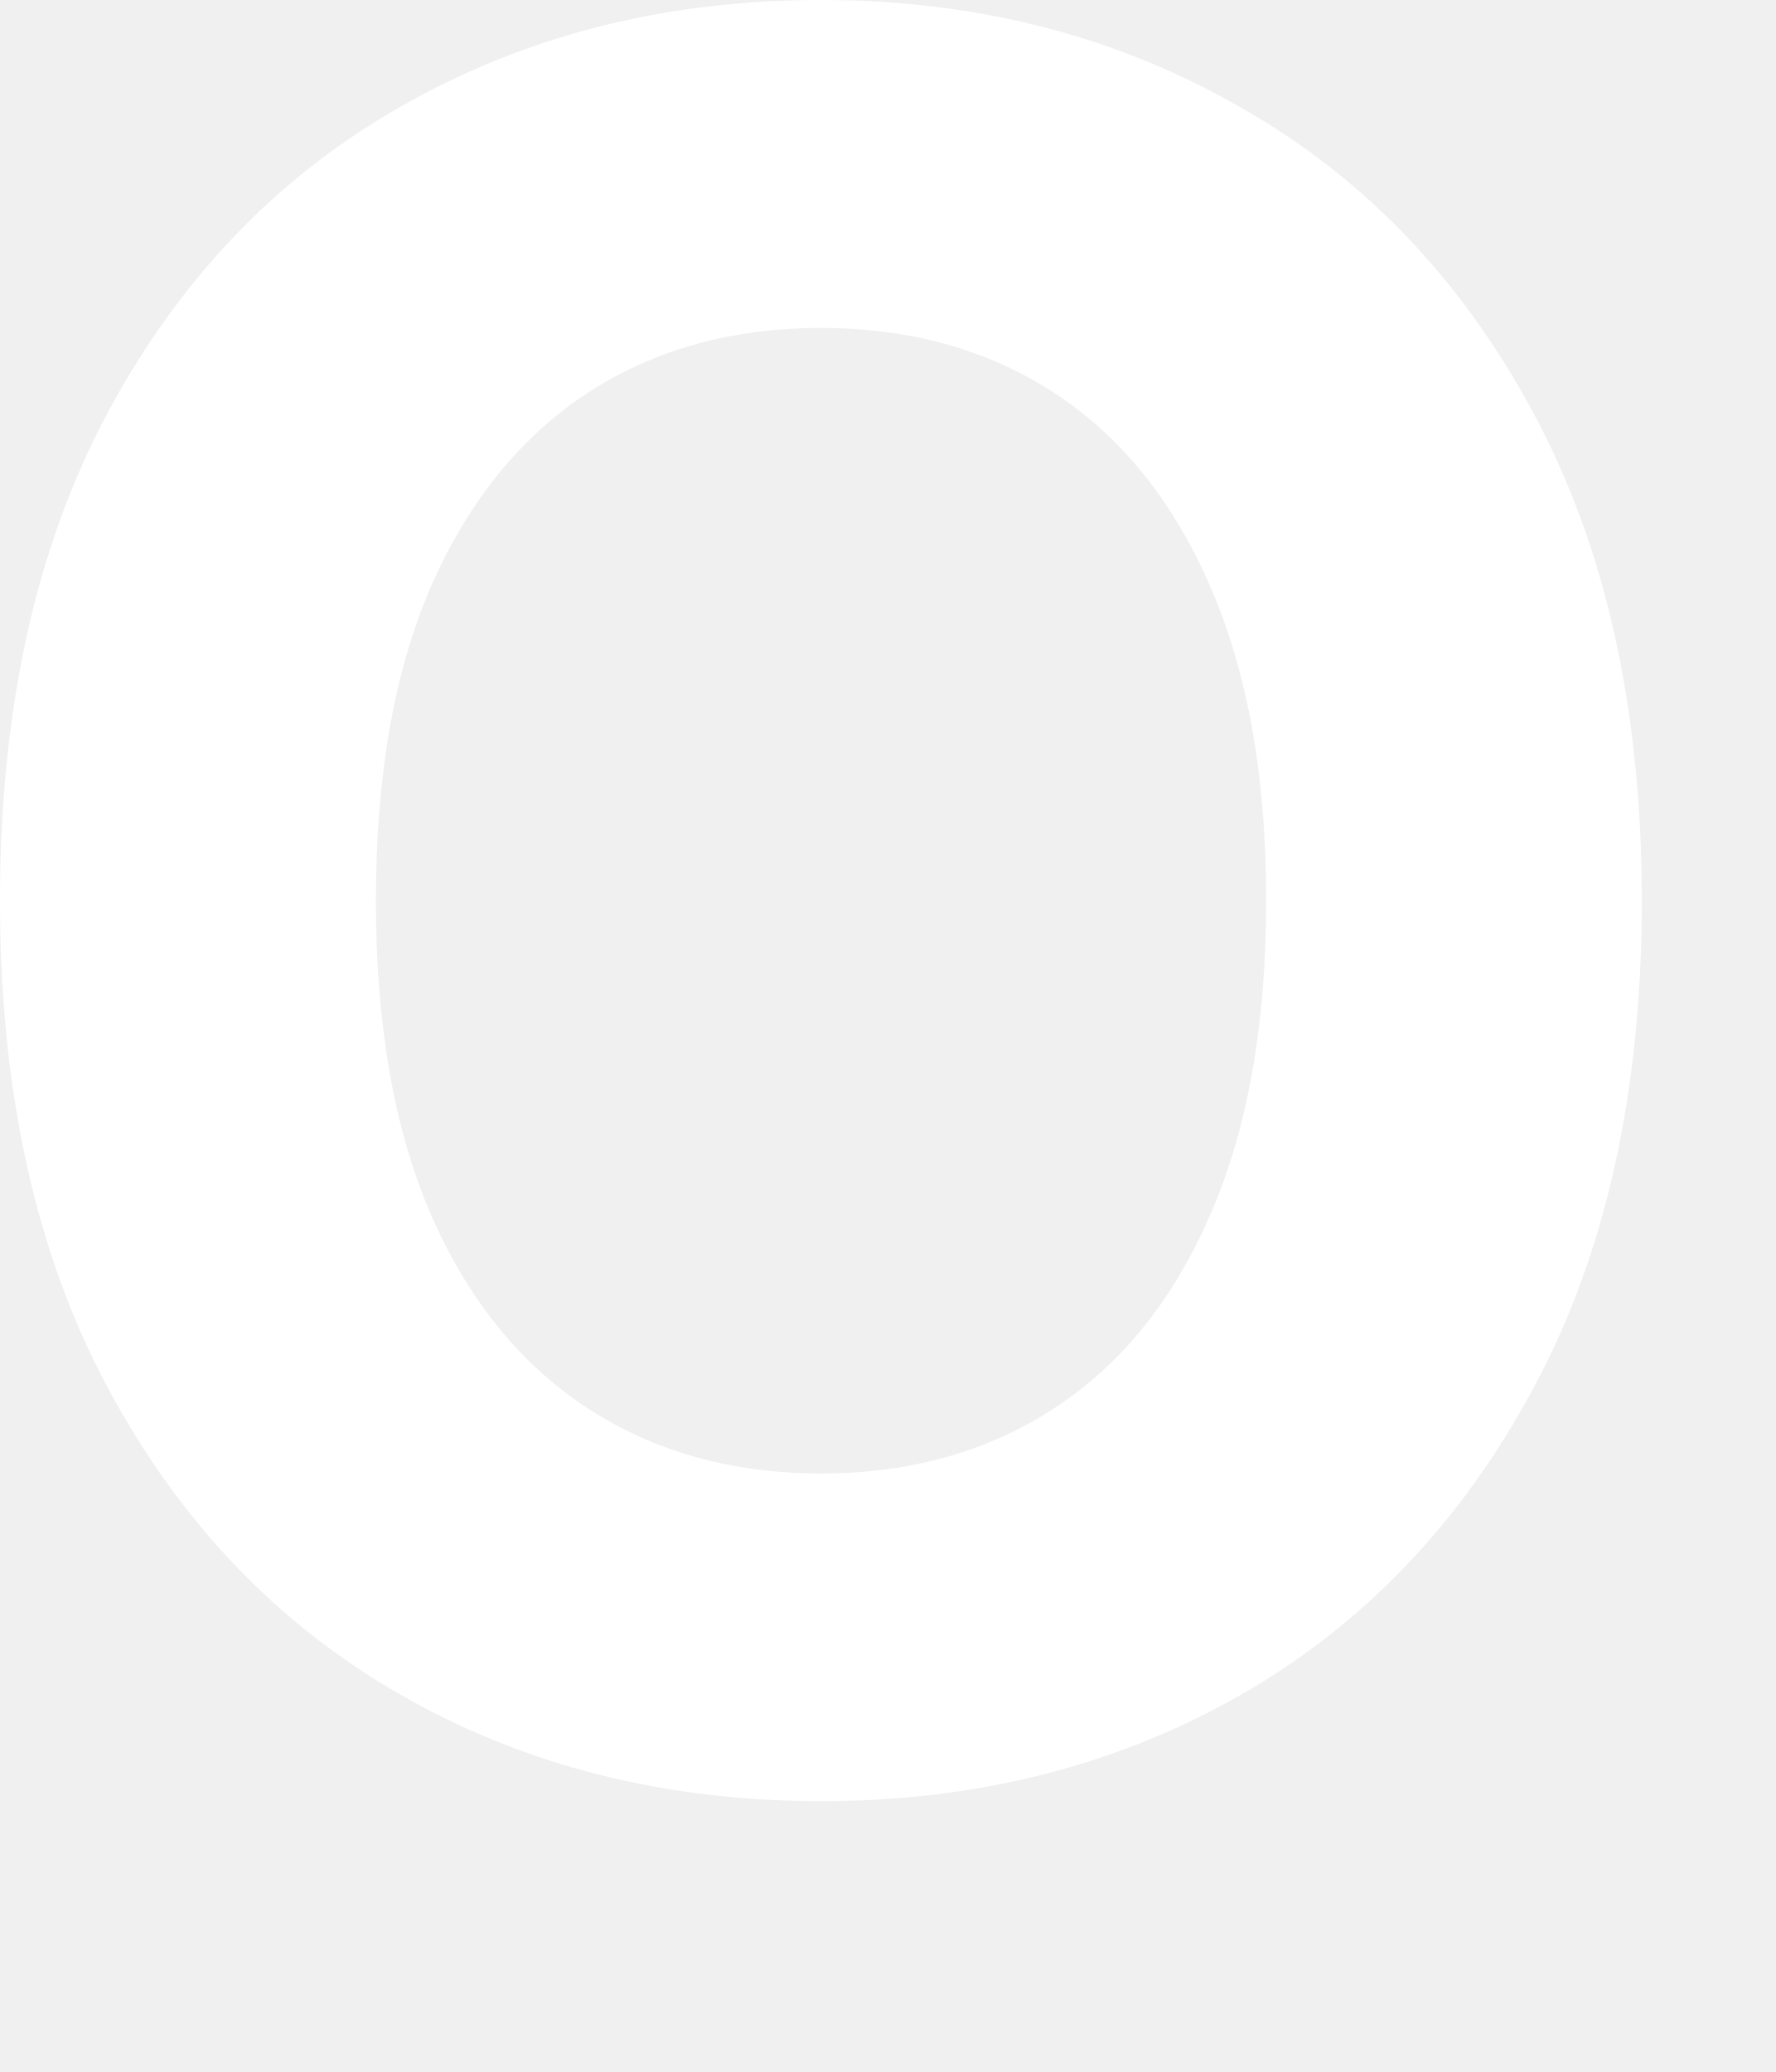
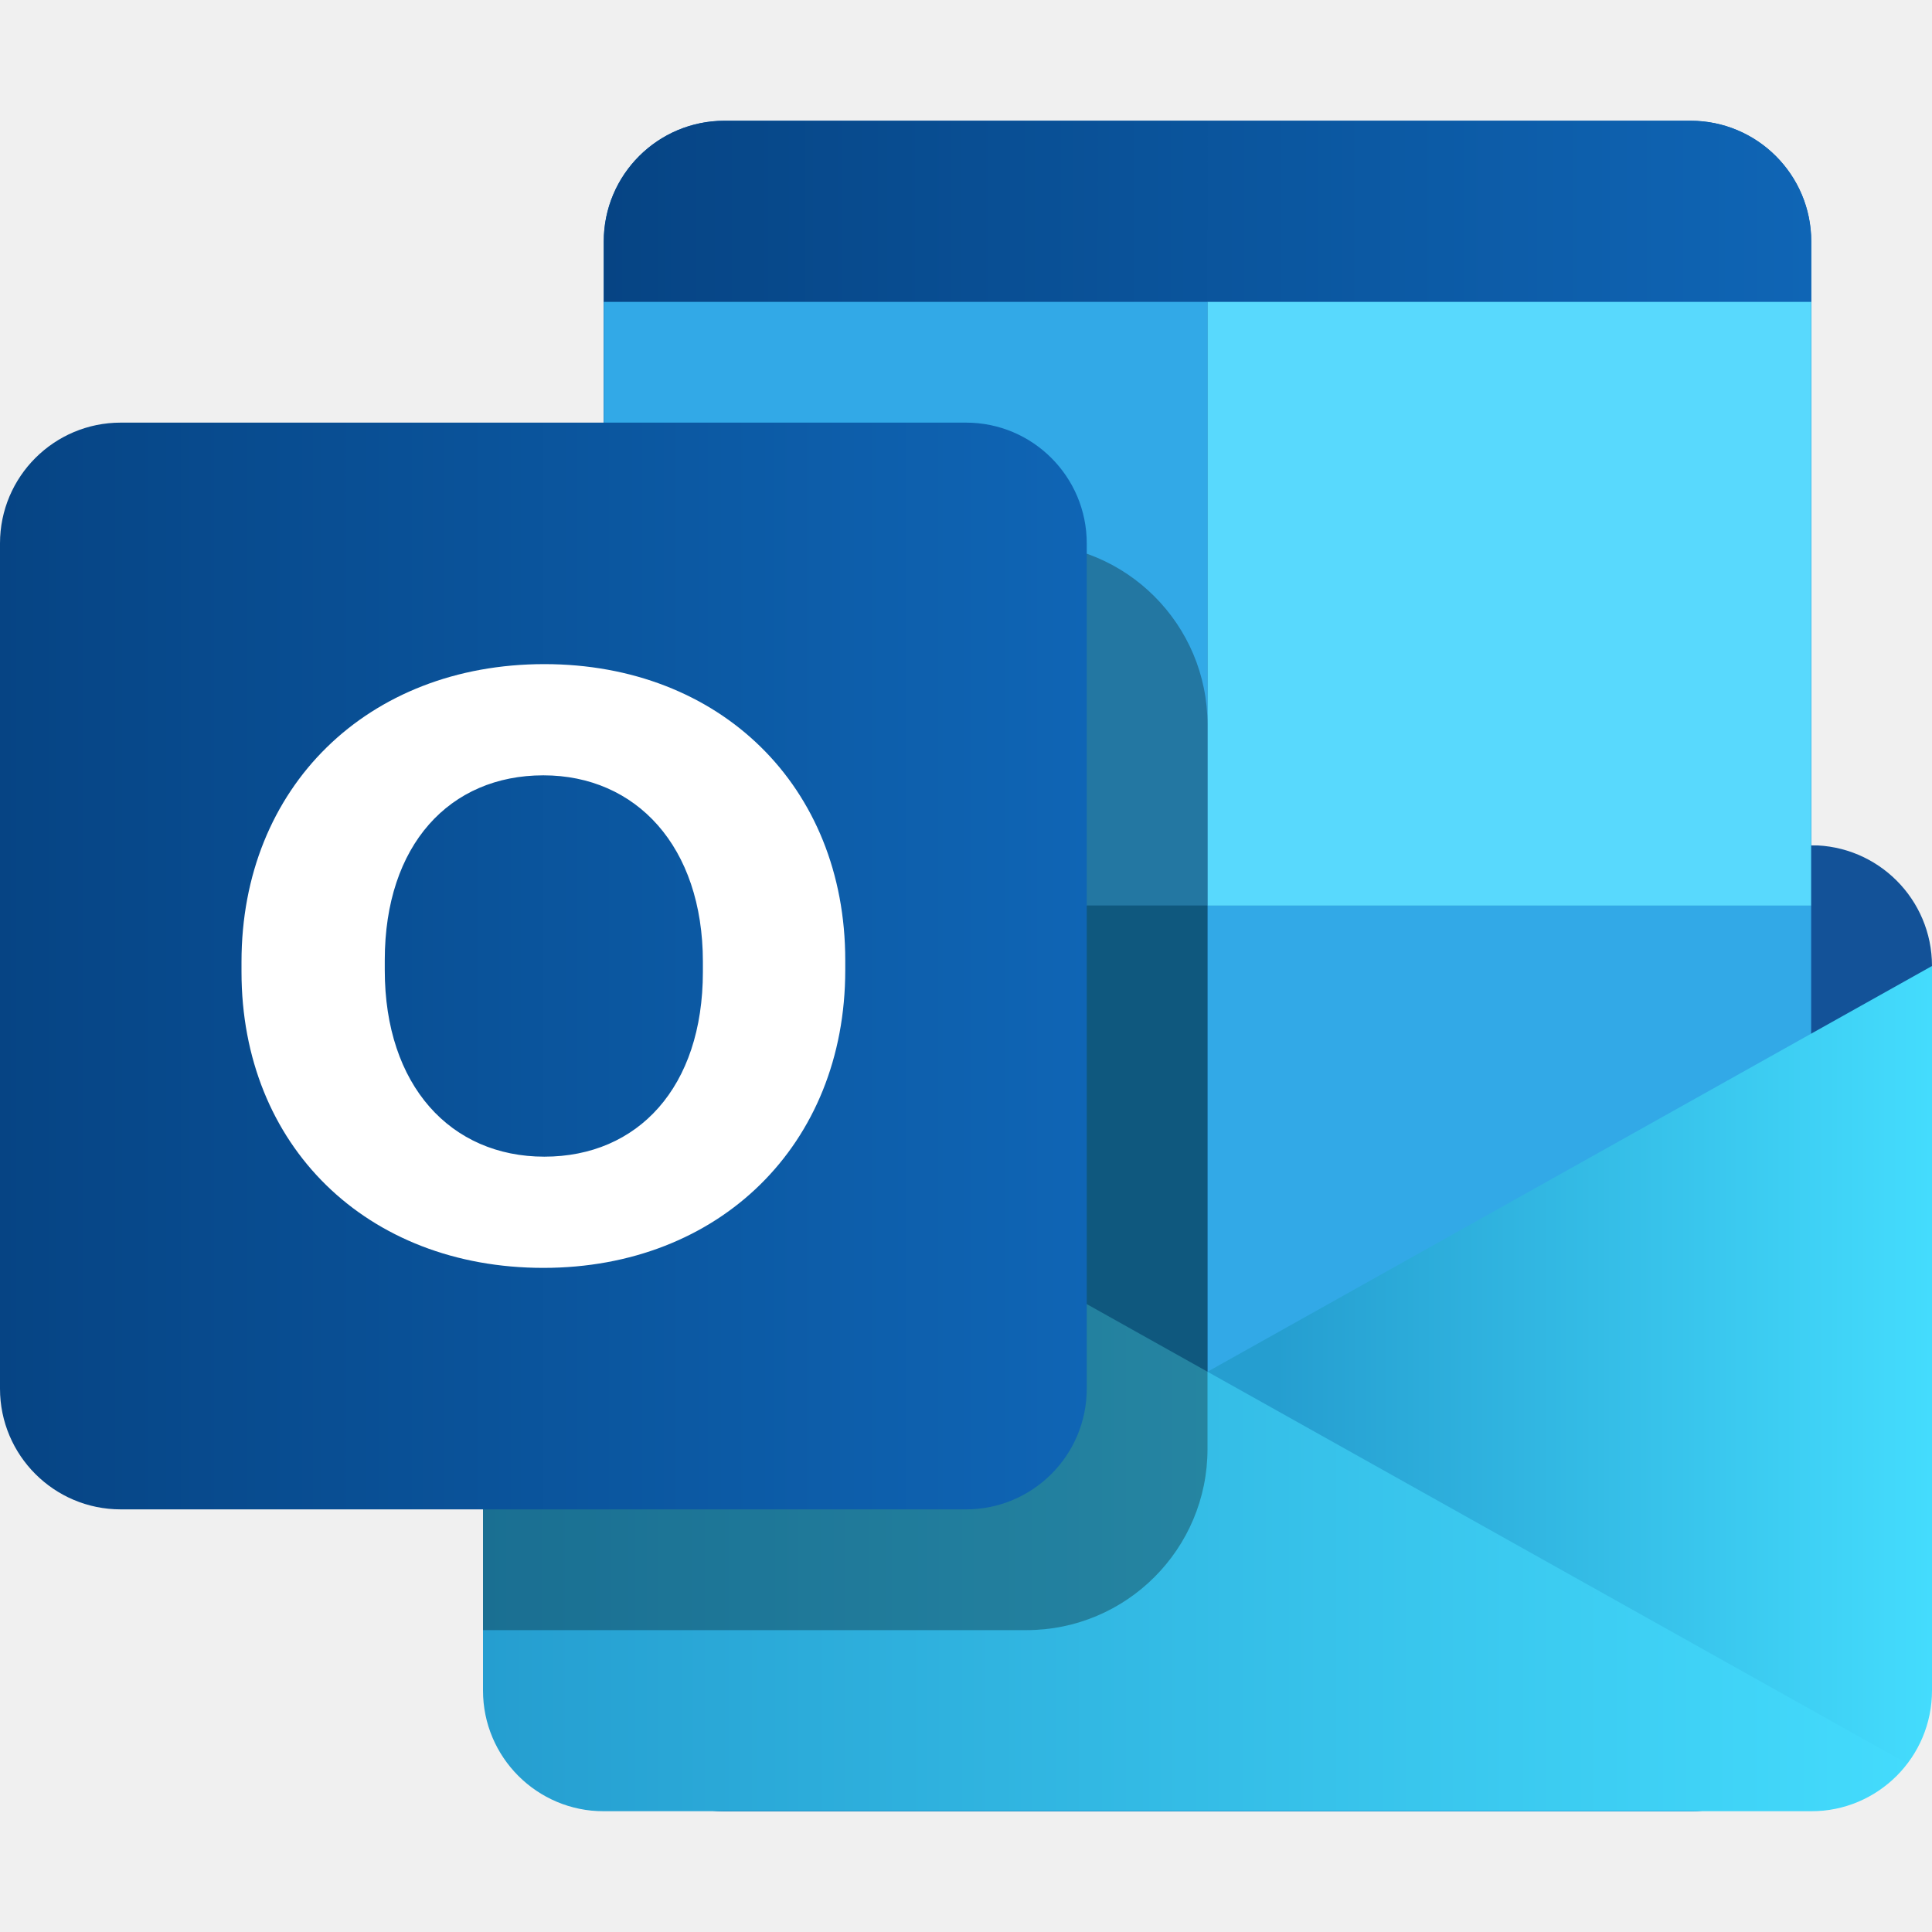
- <svg xmlns="http://www.w3.org/2000/svg" width="6" height="7" viewBox="0 0 6 7" fill="none">
-   <path d="M5.547 3.043C5.547 3.689 5.425 4.238 5.18 4.691C4.937 5.144 4.605 5.491 4.185 5.73C3.767 5.967 3.296 6.085 2.774 6.085C2.247 6.085 1.775 5.966 1.356 5.727C0.938 5.488 0.607 5.142 0.364 4.688C0.121 4.235 -1.29906e-06 3.687 -1.29906e-06 3.043C-1.29906e-06 2.397 0.121 1.847 0.364 1.394C0.607 0.941 0.938 0.596 1.356 0.359C1.775 0.12 2.247 1.36537e-05 2.774 1.36537e-05C3.296 1.36537e-05 3.767 0.12 4.185 0.359C4.605 0.596 4.937 0.941 5.18 1.394C5.425 1.847 5.547 2.397 5.547 3.043ZM4.278 3.043C4.278 2.624 4.215 2.271 4.09 1.984C3.966 1.697 3.792 1.479 3.566 1.33C3.341 1.182 3.076 1.108 2.774 1.108C2.471 1.108 2.207 1.182 1.981 1.33C1.756 1.479 1.58 1.697 1.455 1.984C1.331 2.271 1.27 2.624 1.27 3.043C1.27 3.461 1.331 3.814 1.455 4.101C1.58 4.389 1.756 4.606 1.981 4.755C2.207 4.903 2.471 4.978 2.774 4.978C3.076 4.978 3.341 4.903 3.566 4.755C3.792 4.606 3.966 4.389 4.09 4.101C4.215 3.814 4.278 3.461 4.278 3.043Z" fill="white" />
+ <svg xmlns="http://www.w3.org/2000/svg" width="800px" height="800px" viewBox="0 0 32 32" fill="none">
+   <rect x="10" y="2" width="20" height="28" rx="2" fill="#1066B5" />
+   <rect x="10" y="2" width="20" height="28" rx="2" fill="url(#paint0_linear_87_7742)" />
+   <rect x="10" y="5" width="10" height="10" fill="#32A9E7" />
+   <rect x="10" y="15" width="10" height="10" fill="#167EB4" />
+   <rect x="20" y="15" width="10" height="10" fill="#32A9E7" />
+   <rect x="20" y="5" width="10" height="10" fill="#58D9FD" />
+   <mask id="mask0_87_7742" style="mask-type:alpha" maskUnits="userSpaceOnUse" x="8" y="14" width="24" height="16">
+     <path d="M8 14H30C31.105 14 32 14.895 32 16V28C32 29.105 31.105 30 30 30H10C8.895 30 8 29.105 8 28V14Z" fill="url(#paint1_linear_87_7742)" />
+   </mask>
+   <g mask="url(#mask0_87_7742)">
+     <path d="M32 14V18H30V14H32Z" fill="#135298" />
+     <path d="M32 30V16L7 30H32Z" fill="url(#paint2_linear_87_7742)" />
+     <path d="M8 30V16L33 30H8Z" fill="url(#paint3_linear_87_7742)" />
+   </g>
+   <path d="M8 12C8 10.343 9.343 9 11 9H17C18.657 9 20 10.343 20 12V24C20 25.657 18.657 27 17 27H8V12Z" fill="#000000" fill-opacity="0.3" />
+   <rect y="7" width="18" height="18" rx="2" fill="url(#paint4_linear_87_7742)" />
+   <path d="M14 16.069V15.903C14 13.022 11.927 11 9.016 11C6.089 11 4 13.036 4 15.931V16.097C4 18.978 6.073 21 9 21C11.911 21 14 18.964 14 16.069ZM11.642 16.097C11.642 18.008 10.566 19.158 9.016 19.158C7.465 19.158 6.373 17.981 6.373 16.069V15.903C6.373 13.992 7.449 12.842 9 12.842C10.535 12.842 11.642 14.019 11.642 15.931V16.097Z" fill="white" />
+   <defs>
+     <linearGradient id="paint0_linear_87_7742" x1="10" y1="16" x2="30" y2="16" gradientUnits="userSpaceOnUse">
+       <stop stop-color="#064484" />
+       <stop offset="1" stop-color="#0F65B5" />
+     </linearGradient>
+     <linearGradient id="paint1_linear_87_7742" x1="8" y1="26.769" x2="32" y2="26.769" gradientUnits="userSpaceOnUse">
+       <stop stop-color="#1B366F" />
+       <stop offset="1" stop-color="#2657B0" />
+     </linearGradient>
+     <linearGradient id="paint2_linear_87_7742" x1="32" y1="23" x2="8" y2="23" gradientUnits="userSpaceOnUse">
+       <stop stop-color="#44DCFD" />
+       <stop offset="0.453" stop-color="#259ED0" />
+     </linearGradient>
+     <linearGradient id="paint3_linear_87_7742" x1="8" y1="23" x2="32" y2="23" gradientUnits="userSpaceOnUse">
+       <stop stop-color="#259ED0" />
+       <stop offset="1" stop-color="#44DCFD" />
+     </linearGradient>
+     <linearGradient id="paint4_linear_87_7742" x1="0" y1="16" x2="18" y2="16" gradientUnits="userSpaceOnUse">
+       <stop stop-color="#064484" />
+       <stop offset="1" stop-color="#0F65B5" />
+     </linearGradient>
+   </defs>
</svg>
